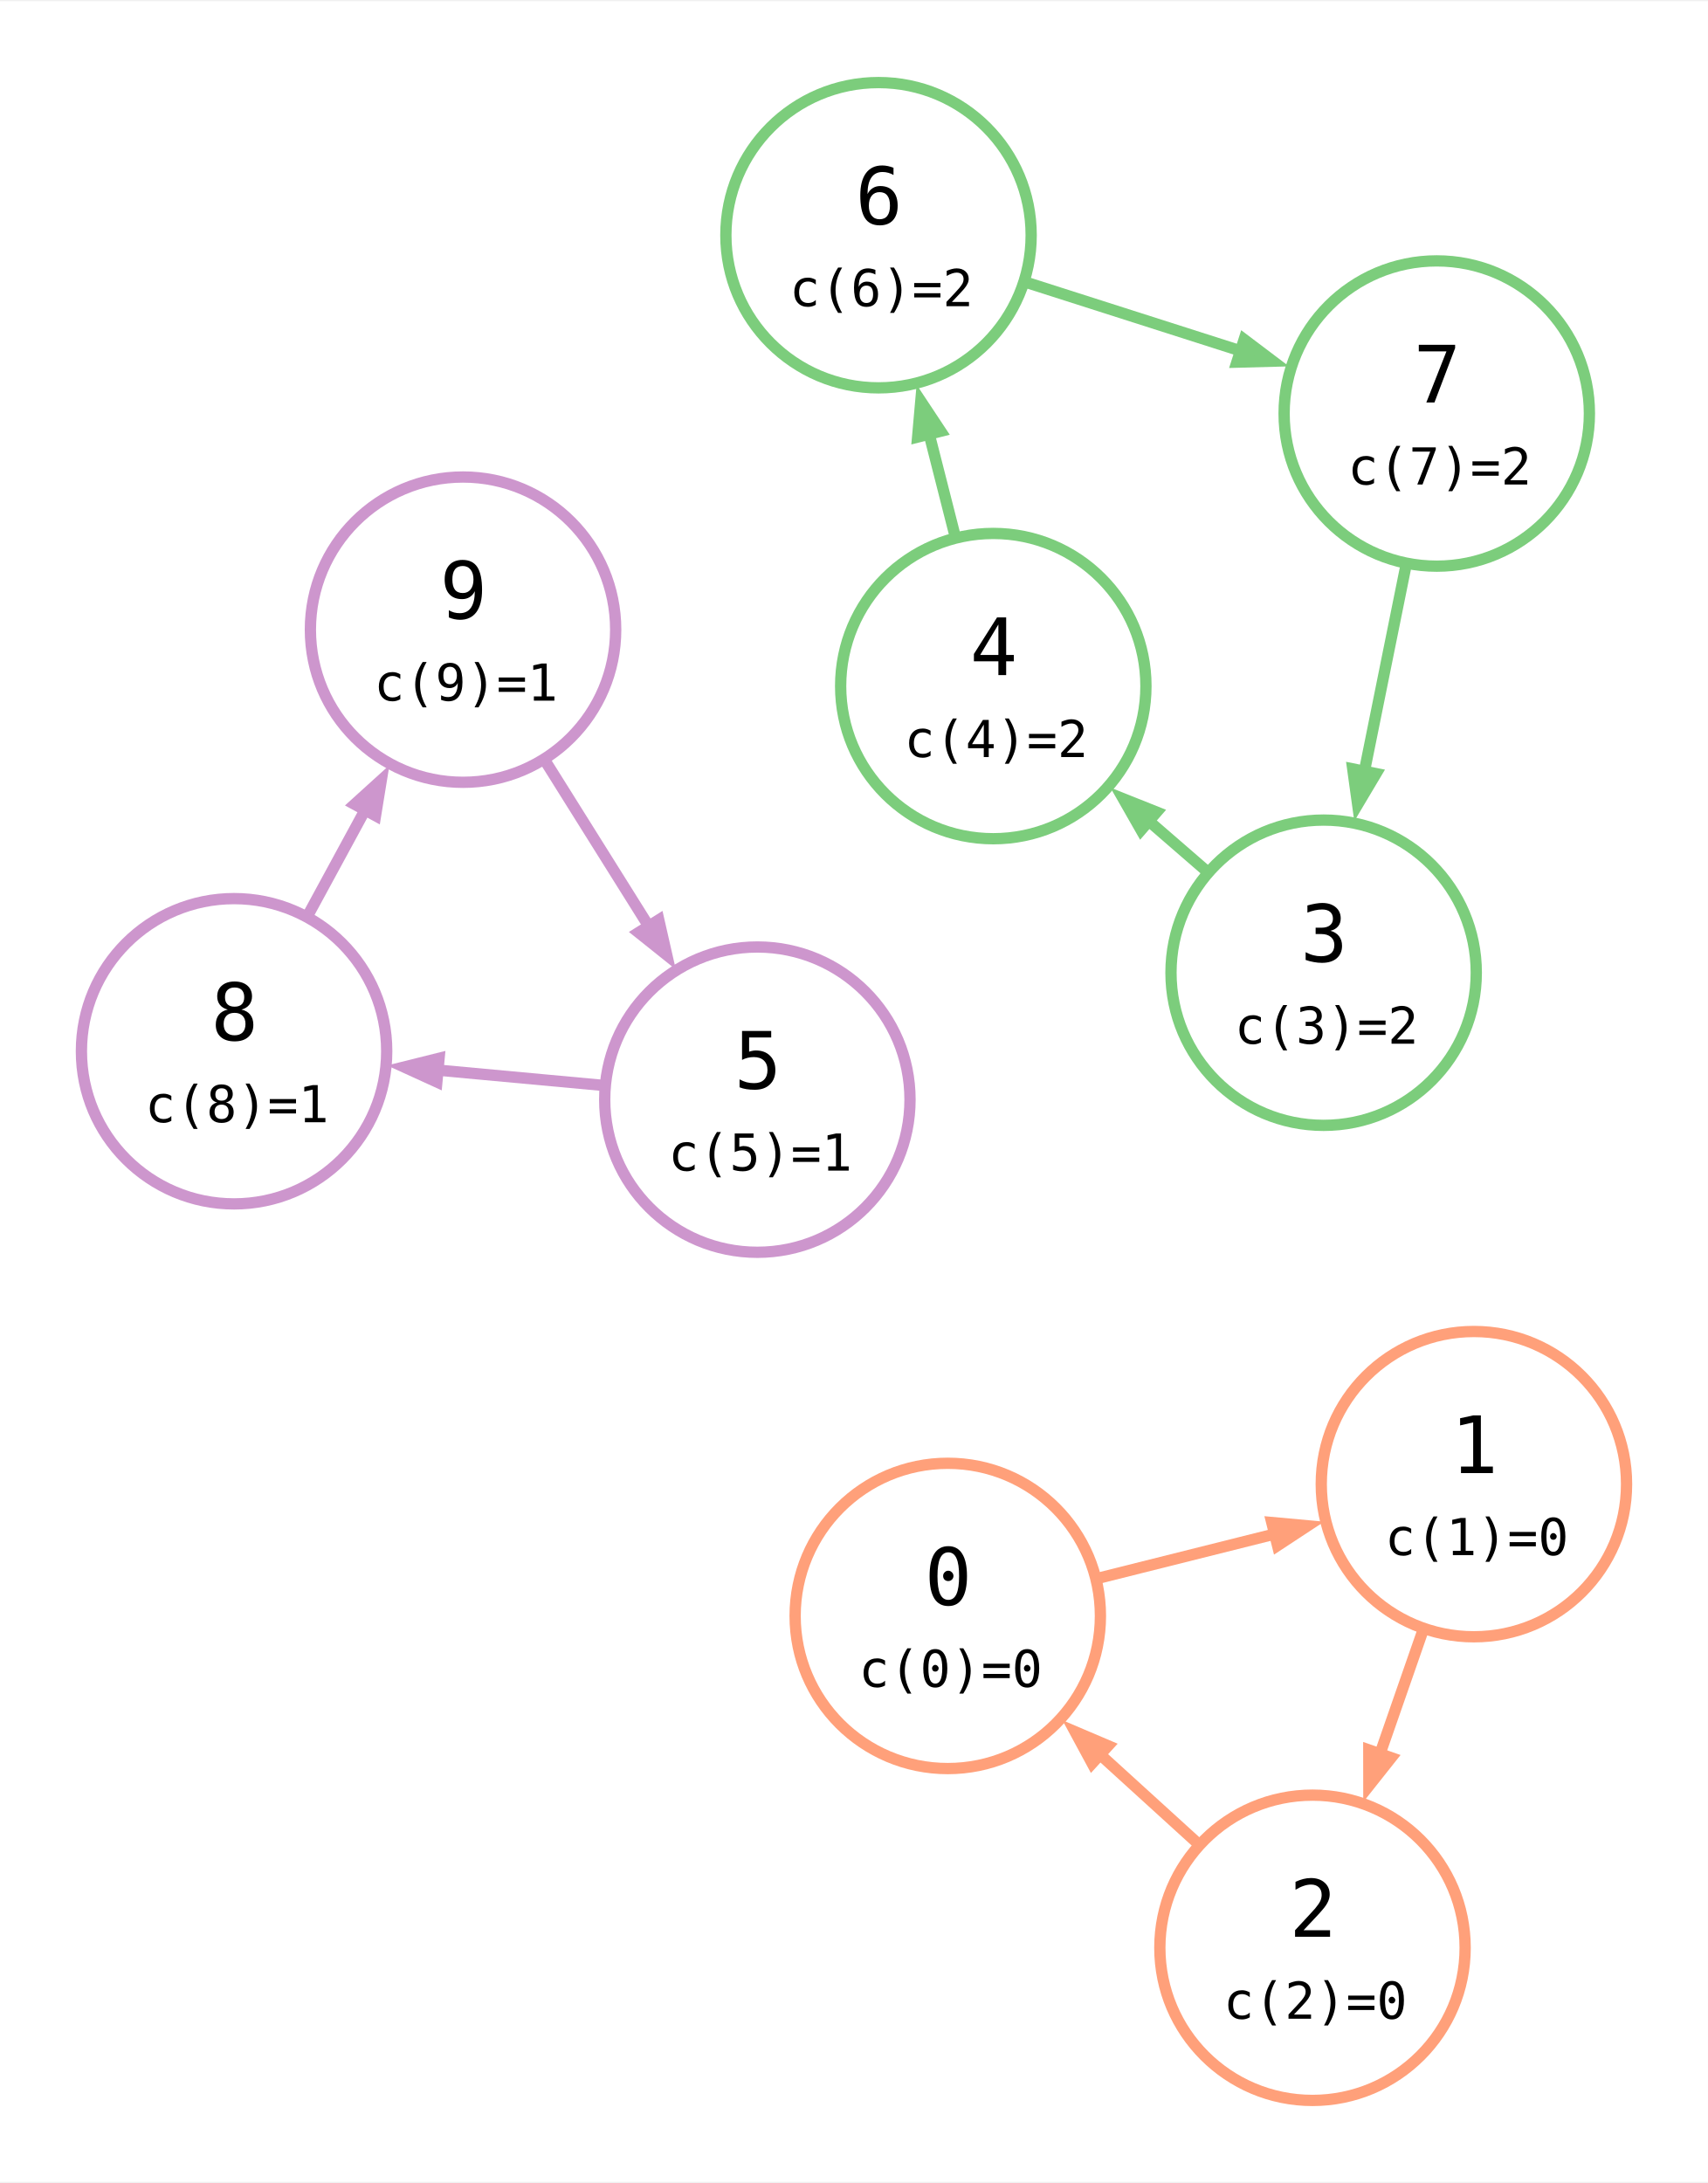
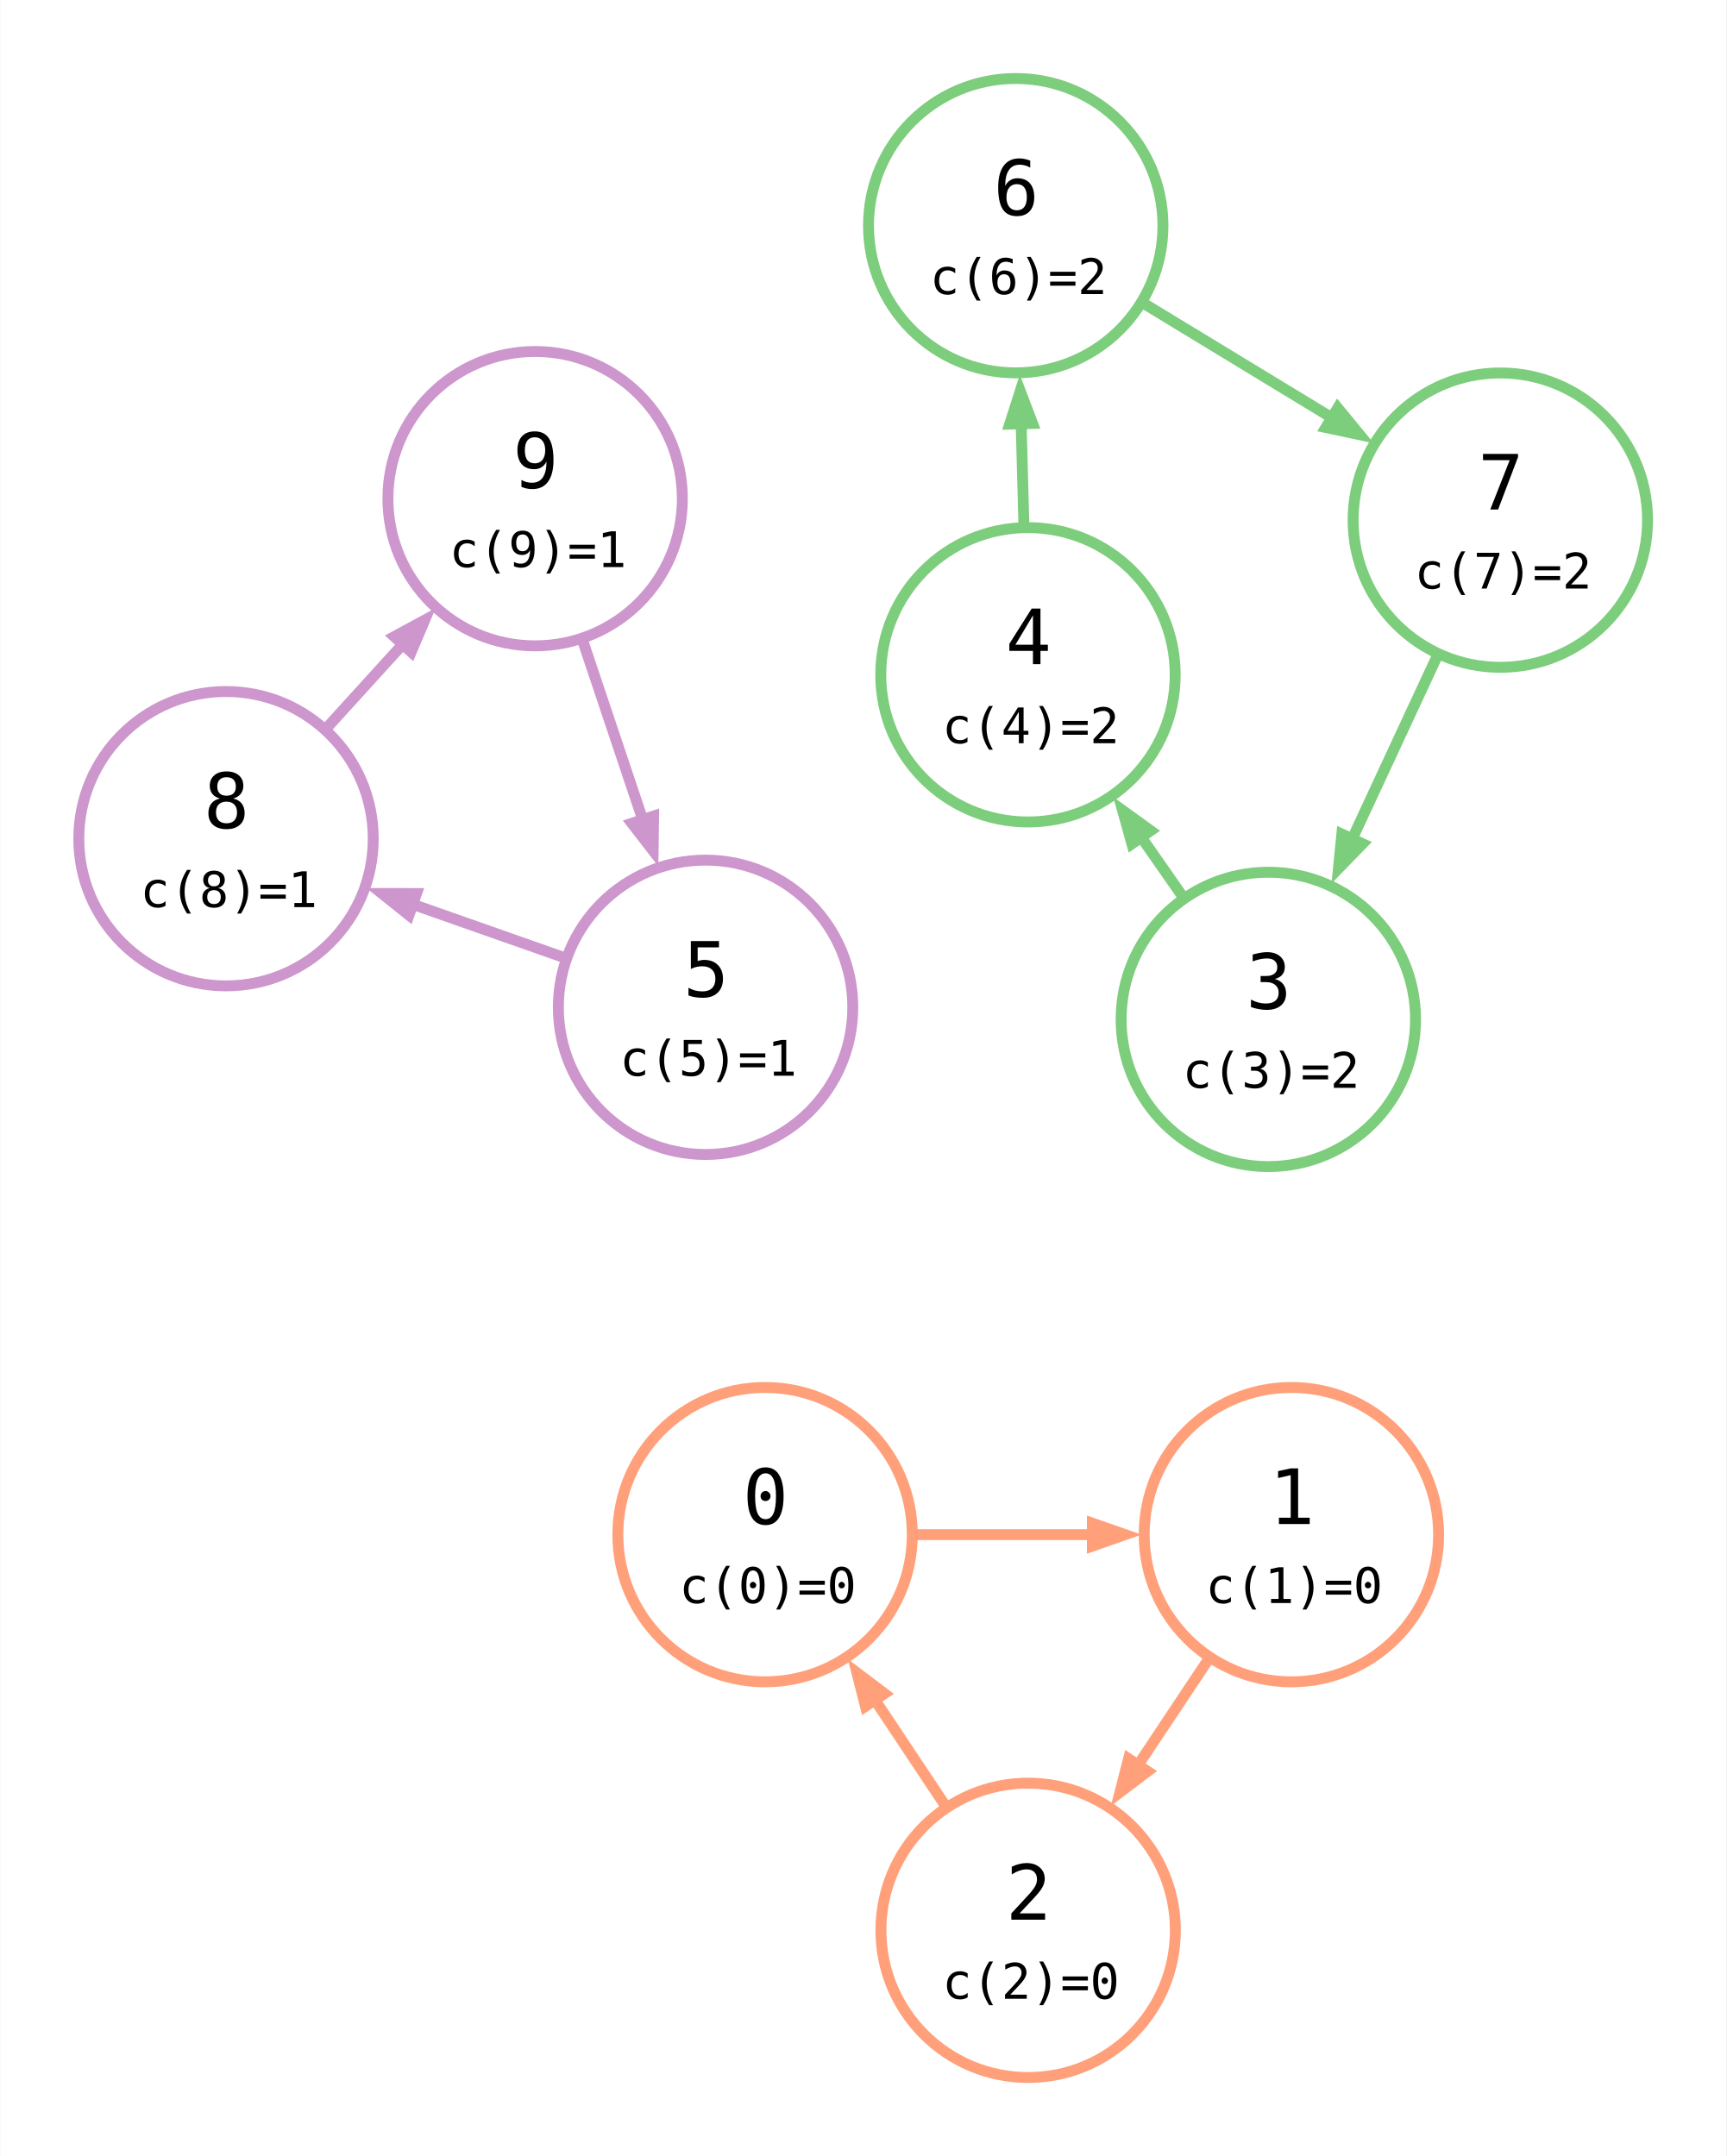
- <svg xmlns="http://www.w3.org/2000/svg" width="302pt" height="386pt" viewBox="0.00 0.00 302.10 385.72">
-   <g id="graph0" class="graph" transform="scale(1 1) rotate(0) translate(14.4 371.32)">
-     <polygon fill="white" stroke="none" points="-14.4,14.4 -14.4,-371.32 287.7,-371.32 287.7,14.4 -14.4,14.4" />
+ <svg xmlns="http://www.w3.org/2000/svg" width="317pt" height="396pt" viewBox="0.00 0.00 316.51 395.52">
+   <g id="graph0" class="graph" transform="scale(1 1) rotate(0) translate(14.4 381.12)">
+     <polygon fill="white" stroke="none" points="-14.4,14.4 -14.4,-381.12 302.11,-381.12 302.11,14.4 -14.4,14.4" />
    <g id="node1" class="node">
-       <ellipse fill="none" stroke="lightsalmon" stroke-width="2" cx="153.24" cy="-85.7" rx="27" ry="27" />
-       <text text-anchor="start" x="149.12" y="-87.65" font-family="monospace" font-size="14.00">0</text>
-       <text text-anchor="start" x="137.49" y="-73.15" font-family="monospace" font-size="9.00">c(0)=0</text>
+       <ellipse fill="none" stroke="lightsalmon" stroke-width="2" cx="125.86" cy="-99.59" rx="27" ry="27" />
+       <text text-anchor="start" x="121.74" y="-101.54" font-family="monospace" font-size="14.00">0</text>
+       <text text-anchor="start" x="110.11" y="-87.04" font-family="monospace" font-size="9.00">c(0)=0</text>
    </g>
    <g id="node2" class="node">
-       <ellipse fill="none" stroke="lightsalmon" stroke-width="2" cx="246.3" cy="-109.01" rx="27" ry="27" />
-       <text text-anchor="start" x="242.17" y="-110.96" font-family="monospace" font-size="14.00">1</text>
-       <text text-anchor="start" x="230.55" y="-96.46" font-family="monospace" font-size="9.00">c(1)=0</text>
+       <ellipse fill="none" stroke="lightsalmon" stroke-width="2" cx="222.39" cy="-99.59" rx="27" ry="27" />
+       <text text-anchor="start" x="218.26" y="-101.54" font-family="monospace" font-size="14.00">1</text>
+       <text text-anchor="start" x="206.64" y="-87.04" font-family="monospace" font-size="9.00">c(1)=0</text>
    </g>
    <g id="edge1" class="edge">
-       <path fill="none" stroke="lightsalmon" stroke-width="2" d="M179.66,-92.32C189.97,-94.9 201.92,-97.89 212.83,-100.63" />
-       <polygon fill="lightsalmon" stroke="lightsalmon" stroke-width="2" points="210.55,-102.22 216.88,-101.64 211.57,-98.15 210.55,-102.22" />
+       <path fill="none" stroke="lightsalmon" stroke-width="2" d="M153.27,-99.59C163.96,-99.59 176.36,-99.59 187.67,-99.59" />
+       <polygon fill="lightsalmon" stroke="lightsalmon" stroke-width="2" points="185.89,-101.69 191.89,-99.59 185.89,-97.49 185.89,-101.69" />
    </g>
    <g id="node6" class="node">
-       <ellipse fill="none" stroke="#cd96cd" stroke-width="2" cx="119.56" cy="-177.02" rx="27" ry="27" />
-       <text text-anchor="start" x="115.43" y="-178.97" font-family="monospace" font-size="14.00">5</text>
-       <text text-anchor="start" x="103.81" y="-164.47" font-family="monospace" font-size="9.00">c(5)=1</text>
+       <ellipse fill="none" stroke="#cd96cd" stroke-width="2" cx="114.95" cy="-196.33" rx="27" ry="27" />
+       <text text-anchor="start" x="110.83" y="-198.28" font-family="monospace" font-size="14.00">5</text>
+       <text text-anchor="start" x="99.2" y="-183.78" font-family="monospace" font-size="9.00">c(5)=1</text>
    </g>
    <g id="node3" class="node">
-       <ellipse fill="none" stroke="lightsalmon" stroke-width="2" cx="217.75" cy="-27" rx="27" ry="27" />
-       <text text-anchor="start" x="213.62" y="-28.95" font-family="monospace" font-size="14.00">2</text>
-       <text text-anchor="start" x="202" y="-14.45" font-family="monospace" font-size="9.00">c(2)=0</text>
+       <ellipse fill="none" stroke="lightsalmon" stroke-width="2" cx="174.11" cy="-27" rx="27" ry="27" />
+       <text text-anchor="start" x="169.98" y="-28.95" font-family="monospace" font-size="14.00">2</text>
+       <text text-anchor="start" x="158.36" y="-14.45" font-family="monospace" font-size="9.00">c(2)=0</text>
    </g>
-     <g id="edge2" class="edge">
-       <path fill="none" stroke="lightsalmon" stroke-width="2" d="M237.26,-83.06C234.69,-75.66 231.85,-67.5 229.15,-59.75" />
-       <polygon fill="lightsalmon" stroke="lightsalmon" stroke-width="2" points="231.67,-60.62 227.72,-55.64 227.71,-62 231.67,-60.62" />
+     <g id="edge3" class="edge">
+       <path fill="none" stroke="lightsalmon" stroke-width="2" d="M207.38,-77.02C202.88,-70.26 197.88,-62.75 193.16,-55.65" />
+       <polygon fill="lightsalmon" stroke="lightsalmon" stroke-width="2" points="196.02,-56.16 190.95,-52.33 192.53,-58.48 196.02,-56.16" />
    </g>
    <g id="node4" class="node">
-       <ellipse fill="none" stroke="#7ccd7c" stroke-width="2" cx="219.72" cy="-199.47" rx="27" ry="27" />
-       <text text-anchor="start" x="215.6" y="-201.42" font-family="monospace" font-size="14.00">3</text>
-       <text text-anchor="start" x="203.97" y="-186.92" font-family="monospace" font-size="9.00">c(3)=2</text>
+       <ellipse fill="none" stroke="#7ccd7c" stroke-width="2" cx="218.16" cy="-194.11" rx="27" ry="27" />
+       <text text-anchor="start" x="214.04" y="-196.06" font-family="monospace" font-size="14.00">3</text>
+       <text text-anchor="start" x="202.41" y="-181.56" font-family="monospace" font-size="9.00">c(3)=2</text>
    </g>
-     <g id="edge4" class="edge">
-       <path fill="none" stroke="lightsalmon" stroke-width="2" d="M197.69,-45.25C191.68,-50.72 185.01,-56.79 178.7,-62.53" />
-       <polygon fill="lightsalmon" stroke="lightsalmon" stroke-width="2" points="178.77,-59.63 175.75,-65.22 181.6,-62.73 178.77,-59.63" />
+     <g id="edge5" class="edge">
+       <path fill="none" stroke="lightsalmon" stroke-width="2" d="M159.11,-49.57C154.61,-56.33 149.62,-63.84 144.9,-70.94" />
+       <polygon fill="lightsalmon" stroke="lightsalmon" stroke-width="2" points="144.27,-68.1 142.7,-74.26 147.77,-70.43 144.27,-68.1" />
    </g>
    <g id="node5" class="node">
-       <ellipse fill="none" stroke="#7ccd7c" stroke-width="2" cx="161.29" cy="-250.17" rx="27" ry="27" />
-       <text text-anchor="start" x="157.16" y="-252.12" font-family="monospace" font-size="14.00">4</text>
-       <text text-anchor="start" x="145.54" y="-237.62" font-family="monospace" font-size="9.00">c(4)=2</text>
+       <ellipse fill="none" stroke="#7ccd7c" stroke-width="2" cx="174.08" cy="-257.33" rx="27" ry="27" />
+       <text text-anchor="start" x="169.96" y="-259.28" font-family="monospace" font-size="14.00">4</text>
+       <text text-anchor="start" x="158.33" y="-244.78" font-family="monospace" font-size="9.00">c(4)=2</text>
    </g>
-     <g id="edge5" class="edge">
-       <path fill="none" stroke="#7ccd7c" stroke-width="2" d="M198.96,-217.49C195.26,-220.7 191.35,-224.09 187.52,-227.41" />
-       <polygon fill="#7ccd7c" stroke="#7ccd7c" stroke-width="2" points="187.43,-224.71 184.28,-230.23 190.18,-227.88 187.43,-224.71" />
+     <g id="edge6" class="edge">
+       <path fill="none" stroke="#7ccd7c" stroke-width="2" d="M202.5,-216.58C199.71,-220.58 196.76,-224.8 193.87,-228.95" />
+       <polygon fill="#7ccd7c" stroke="#7ccd7c" stroke-width="2" points="193.14,-226.33 191.43,-232.45 196.58,-228.73 193.14,-226.33" />
    </g>
    <g id="node7" class="node">
-       <ellipse fill="none" stroke="#7ccd7c" stroke-width="2" cx="140.99" cy="-329.92" rx="27" ry="27" />
-       <text text-anchor="start" x="136.86" y="-331.87" font-family="monospace" font-size="14.00">6</text>
-       <text text-anchor="start" x="125.24" y="-317.37" font-family="monospace" font-size="9.00">c(6)=2</text>
+       <ellipse fill="none" stroke="#7ccd7c" stroke-width="2" cx="171.83" cy="-339.72" rx="27" ry="27" />
+       <text text-anchor="start" x="167.71" y="-341.67" font-family="monospace" font-size="14.00">6</text>
+       <text text-anchor="start" x="156.08" y="-327.17" font-family="monospace" font-size="9.00">c(6)=2</text>
    </g>
-     <g id="edge8" class="edge">
-       <path fill="none" stroke="#7ccd7c" stroke-width="2" d="M154.53,-276.72C152.92,-283.05 151.18,-289.87 149.51,-296.46" />
-       <polygon fill="#7ccd7c" stroke="#7ccd7c" stroke-width="2" points="147.91,-294.22 148.47,-300.55 151.98,-295.25 147.91,-294.22" />
+     <g id="edge9" class="edge">
+       <path fill="none" stroke="#7ccd7c" stroke-width="2" d="M173.33,-284.77C173.15,-291.3 172.96,-298.35 172.78,-305.15" />
+       <polygon fill="#7ccd7c" stroke="#7ccd7c" stroke-width="2" points="170.73,-303.32 172.66,-309.38 174.92,-303.44 170.73,-303.32" />
    </g>
    <g id="node9" class="node">
-       <ellipse fill="none" stroke="#cd96cd" stroke-width="2" cx="27" cy="-185.58" rx="27" ry="27" />
-       <text text-anchor="start" x="22.88" y="-187.53" font-family="monospace" font-size="14.00">8</text>
-       <text text-anchor="start" x="11.25" y="-173.03" font-family="monospace" font-size="9.00">c(8)=1</text>
+       <ellipse fill="none" stroke="#cd96cd" stroke-width="2" cx="27" cy="-227.26" rx="27" ry="27" />
+       <text text-anchor="start" x="22.88" y="-229.21" font-family="monospace" font-size="14.00">8</text>
+       <text text-anchor="start" x="11.25" y="-214.71" font-family="monospace" font-size="9.00">c(8)=1</text>
+     </g>
+     <g id="edge10" class="edge">
+       <path fill="none" stroke="#cd96cd" stroke-width="2" d="M89.04,-205.44C79.83,-208.69 69.33,-212.38 59.63,-215.79" />
+       <polygon fill="#cd96cd" stroke="#cd96cd" stroke-width="2" points="60.55,-213.24 55.58,-217.21 61.94,-217.2 60.55,-213.24" />
+     </g>
+     <g id="node8" class="node">
+       <ellipse fill="none" stroke="#7ccd7c" stroke-width="2" cx="260.71" cy="-285.7" rx="27" ry="27" />
+       <text text-anchor="start" x="256.58" y="-287.65" font-family="monospace" font-size="14.00">7</text>
+       <text text-anchor="start" x="244.96" y="-273.15" font-family="monospace" font-size="9.00">c(7)=2</text>
    </g>
    <g id="edge11" class="edge">
-       <path fill="none" stroke="#cd96cd" stroke-width="2" d="M92.29,-179.54C82.59,-180.43 71.54,-181.46 61.33,-182.4" />
-       <polygon fill="#cd96cd" stroke="#cd96cd" stroke-width="2" points="62.87,-180.15 57.09,-182.79 63.26,-184.33 62.87,-180.15" />
-     </g>
-     <g id="node8" class="node">
-       <ellipse fill="none" stroke="#7ccd7c" stroke-width="2" cx="239.73" cy="-298.38" rx="27" ry="27" />
-       <text text-anchor="start" x="235.6" y="-300.33" font-family="monospace" font-size="14.00">7</text>
-       <text text-anchor="start" x="223.98" y="-285.83" font-family="monospace" font-size="9.00">c(7)=2</text>
-     </g>
-     <g id="edge9" class="edge">
-       <path fill="none" stroke="#7ccd7c" stroke-width="2" d="M166.93,-321.64C179.08,-317.75 193.69,-313.09 206.63,-308.95" />
-       <polygon fill="#7ccd7c" stroke="#7ccd7c" stroke-width="2" points="205.66,-311.47 210.73,-307.64 204.38,-307.47 205.66,-311.47" />
+       <path fill="none" stroke="#7ccd7c" stroke-width="2" d="M195.18,-325.53C206.2,-318.83 219.48,-310.76 231.19,-303.64" />
+       <polygon fill="#7ccd7c" stroke="#7ccd7c" stroke-width="2" points="230.89,-306.28 234.92,-301.37 228.71,-302.69 230.89,-306.28" />
    </g>
    <g id="node10" class="node">
-       <ellipse fill="none" stroke="#cd96cd" stroke-width="2" cx="67.5" cy="-260.15" rx="27" ry="27" />
-       <text text-anchor="start" x="63.38" y="-262.1" font-family="monospace" font-size="14.00">9</text>
-       <text text-anchor="start" x="51.75" y="-247.6" font-family="monospace" font-size="9.00">c(9)=1</text>
-     </g>
-     <g id="edge10" class="edge">
-       <path fill="none" stroke="#7ccd7c" stroke-width="2" d="M234.31,-271.62C231.93,-259.85 229.11,-245.9 226.59,-233.41" />
-       <polygon fill="#7ccd7c" stroke="#7ccd7c" stroke-width="2" points="228.99,-234.69 225.74,-229.23 224.87,-235.52 228.99,-234.69" />
-     </g>
-     <g id="edge12" class="edge">
-       <path fill="none" stroke="#cd96cd" stroke-width="2" d="M40.04,-209.58C43.51,-215.97 47.3,-222.95 50.93,-229.64" />
-       <polygon fill="#cd96cd" stroke="#cd96cd" stroke-width="2" points="48.33,-229.26 53.04,-233.53 52.02,-227.25 48.33,-229.26" />
+       <ellipse fill="none" stroke="#cd96cd" stroke-width="2" cx="83.69" cy="-289.64" rx="27" ry="27" />
+       <text text-anchor="start" x="79.57" y="-291.59" font-family="monospace" font-size="14.00">9</text>
+       <text text-anchor="start" x="67.94" y="-277.09" font-family="monospace" font-size="9.00">c(9)=1</text>
    </g>
    <g id="edge13" class="edge">
-       <path fill="none" stroke="#cd96cd" stroke-width="2" d="M82,-236.99C87.98,-227.44 94.98,-216.27 101.3,-206.17" />
-       <polygon fill="#cd96cd" stroke="#cd96cd" stroke-width="2" points="102.12,-208.81 103.53,-202.61 98.56,-206.58 102.12,-208.81" />
+       <path fill="none" stroke="#7ccd7c" stroke-width="2" d="M249.31,-261.16C244.24,-250.26 238.23,-237.3 232.83,-225.69" />
+       <polygon fill="#7ccd7c" stroke="#7ccd7c" stroke-width="2" points="235.45,-226.34 231.02,-221.79 231.64,-228.11 235.45,-226.34" />
+     </g>
+     <g id="edge14" class="edge">
+       <path fill="none" stroke="#cd96cd" stroke-width="2" d="M45.25,-247.34C50.11,-252.69 55.42,-258.53 60.5,-264.12" />
+       <polygon fill="#cd96cd" stroke="#cd96cd" stroke-width="2" points="57.85,-264.33 63.44,-267.36 60.96,-261.51 57.85,-264.33" />
+     </g>
+     <g id="edge15" class="edge">
+       <path fill="none" stroke="#cd96cd" stroke-width="2" d="M92.4,-263.65C95.99,-252.93 100.19,-240.39 103.99,-229.06" />
+       <polygon fill="#cd96cd" stroke="#cd96cd" stroke-width="2" points="105.42,-231.41 105.33,-225.05 101.43,-230.08 105.42,-231.41" />
    </g>
  </g>
</svg>
